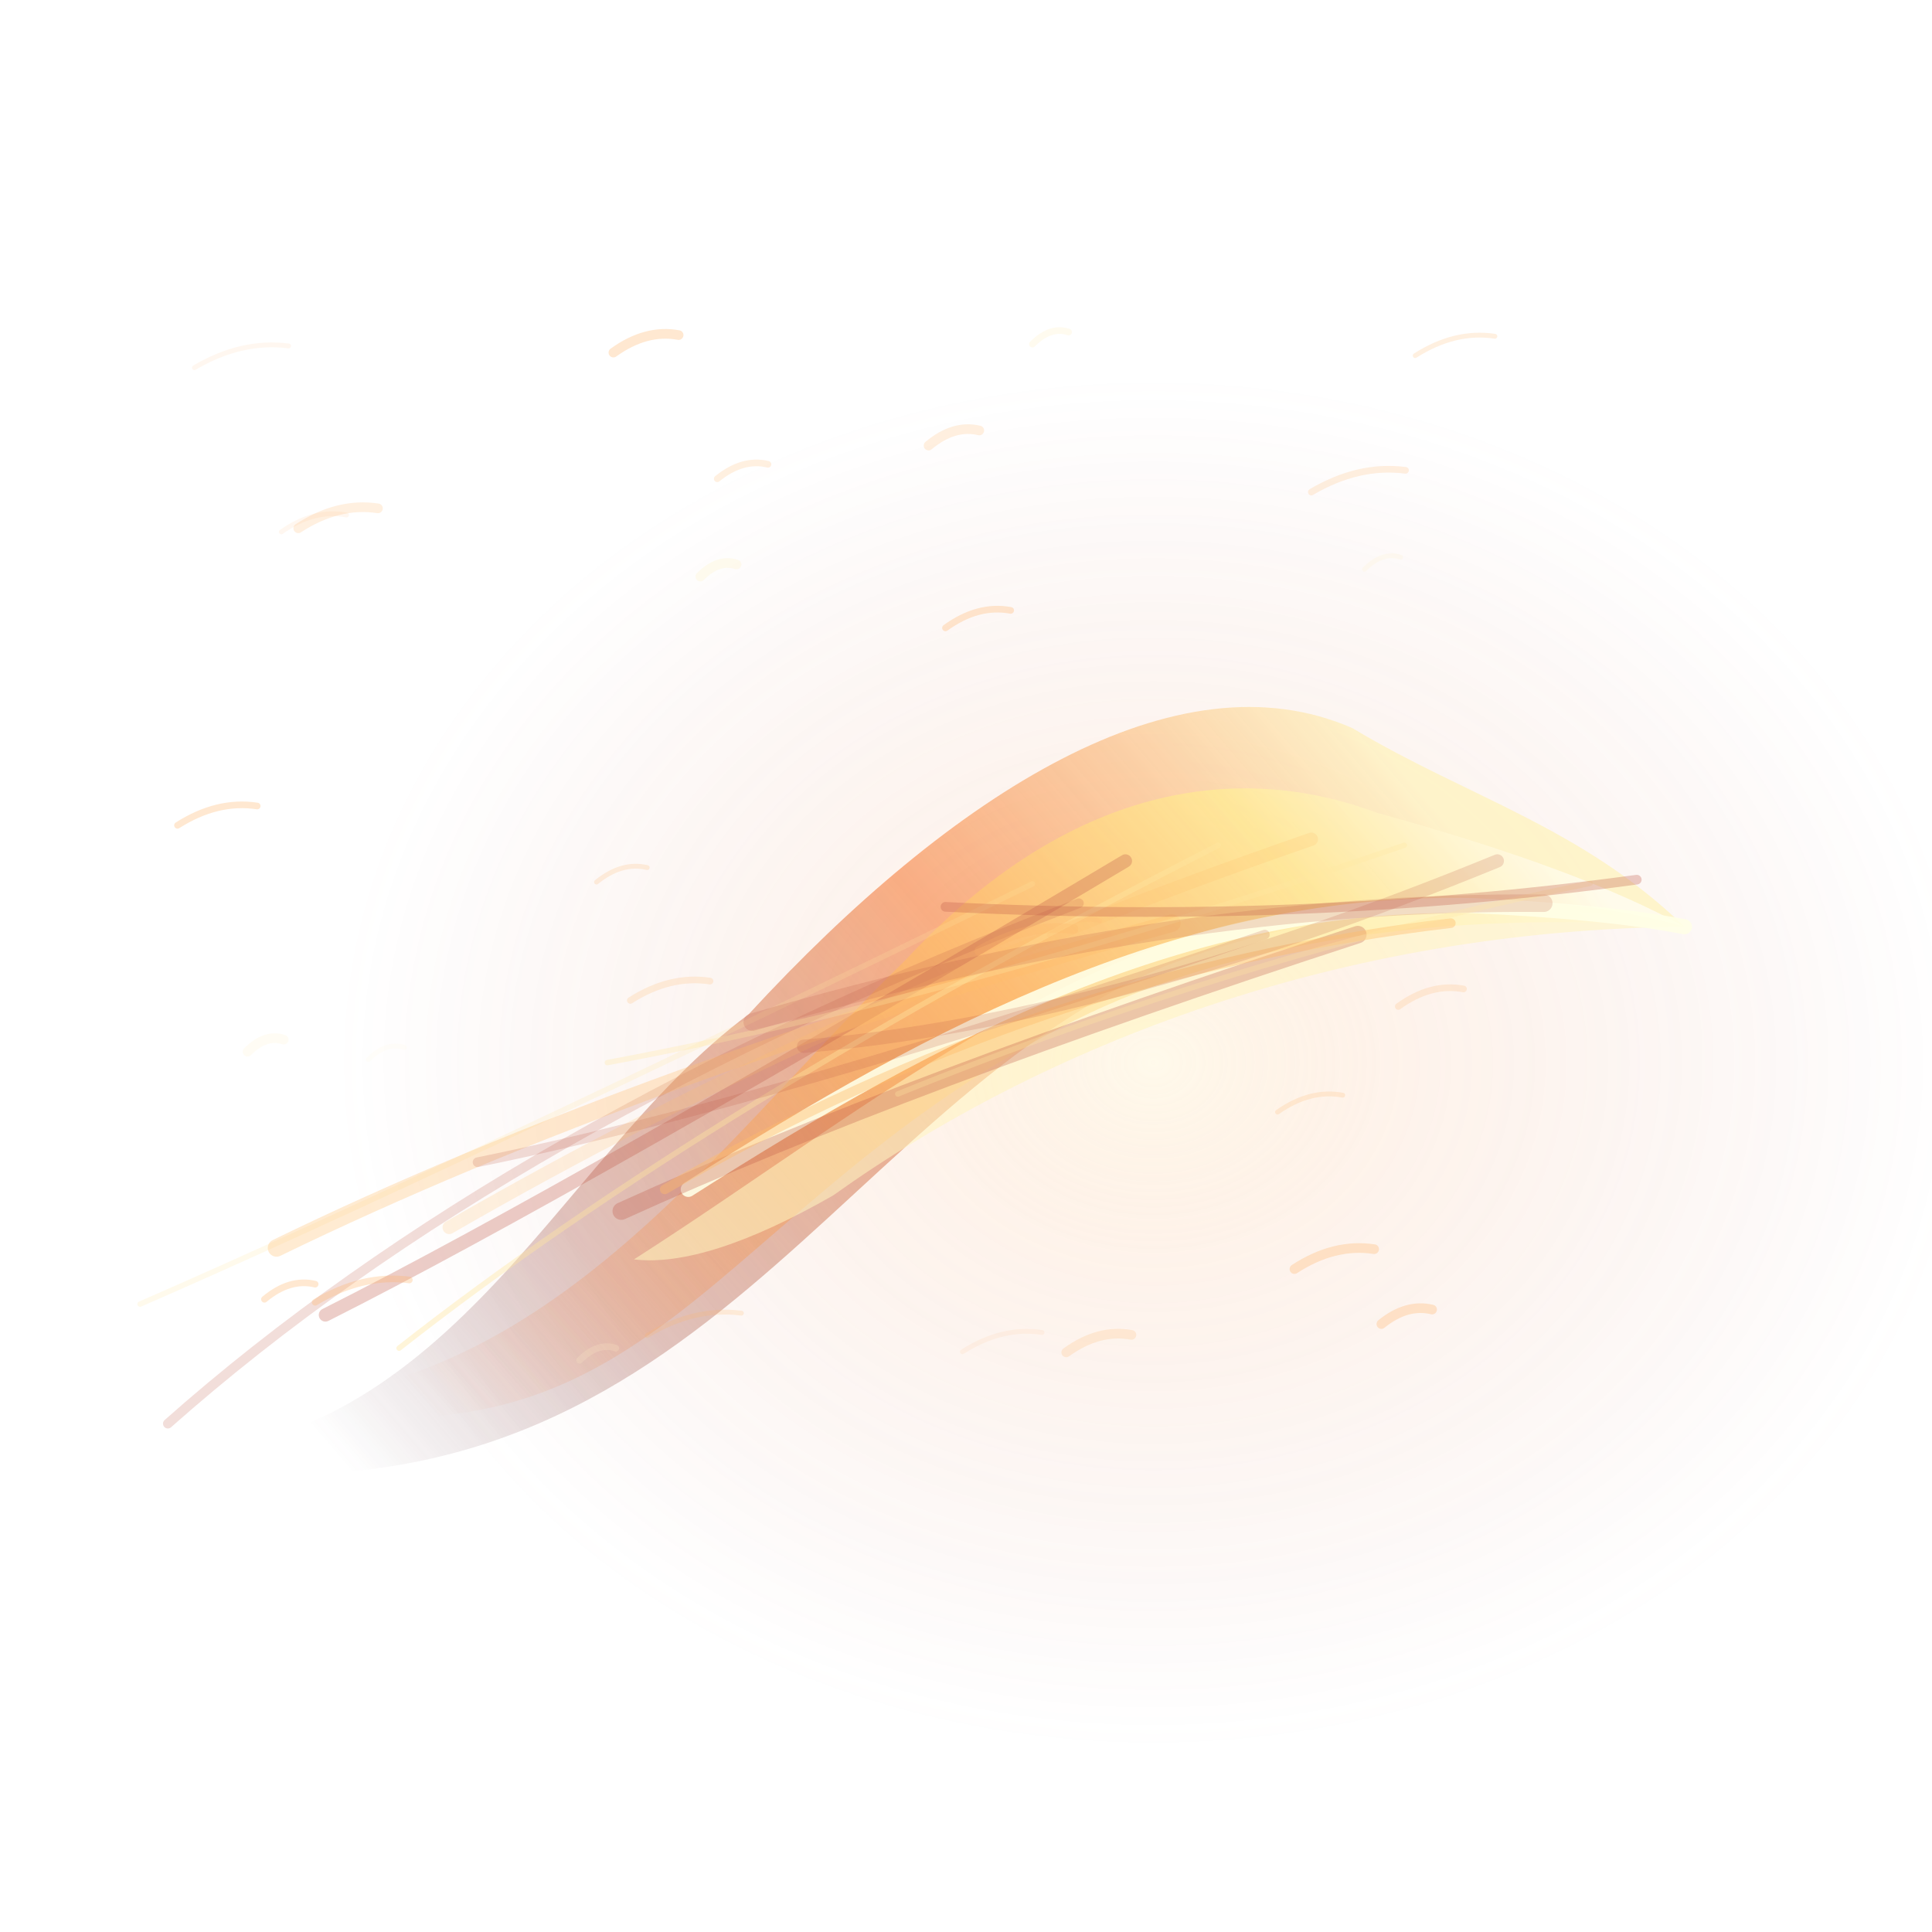
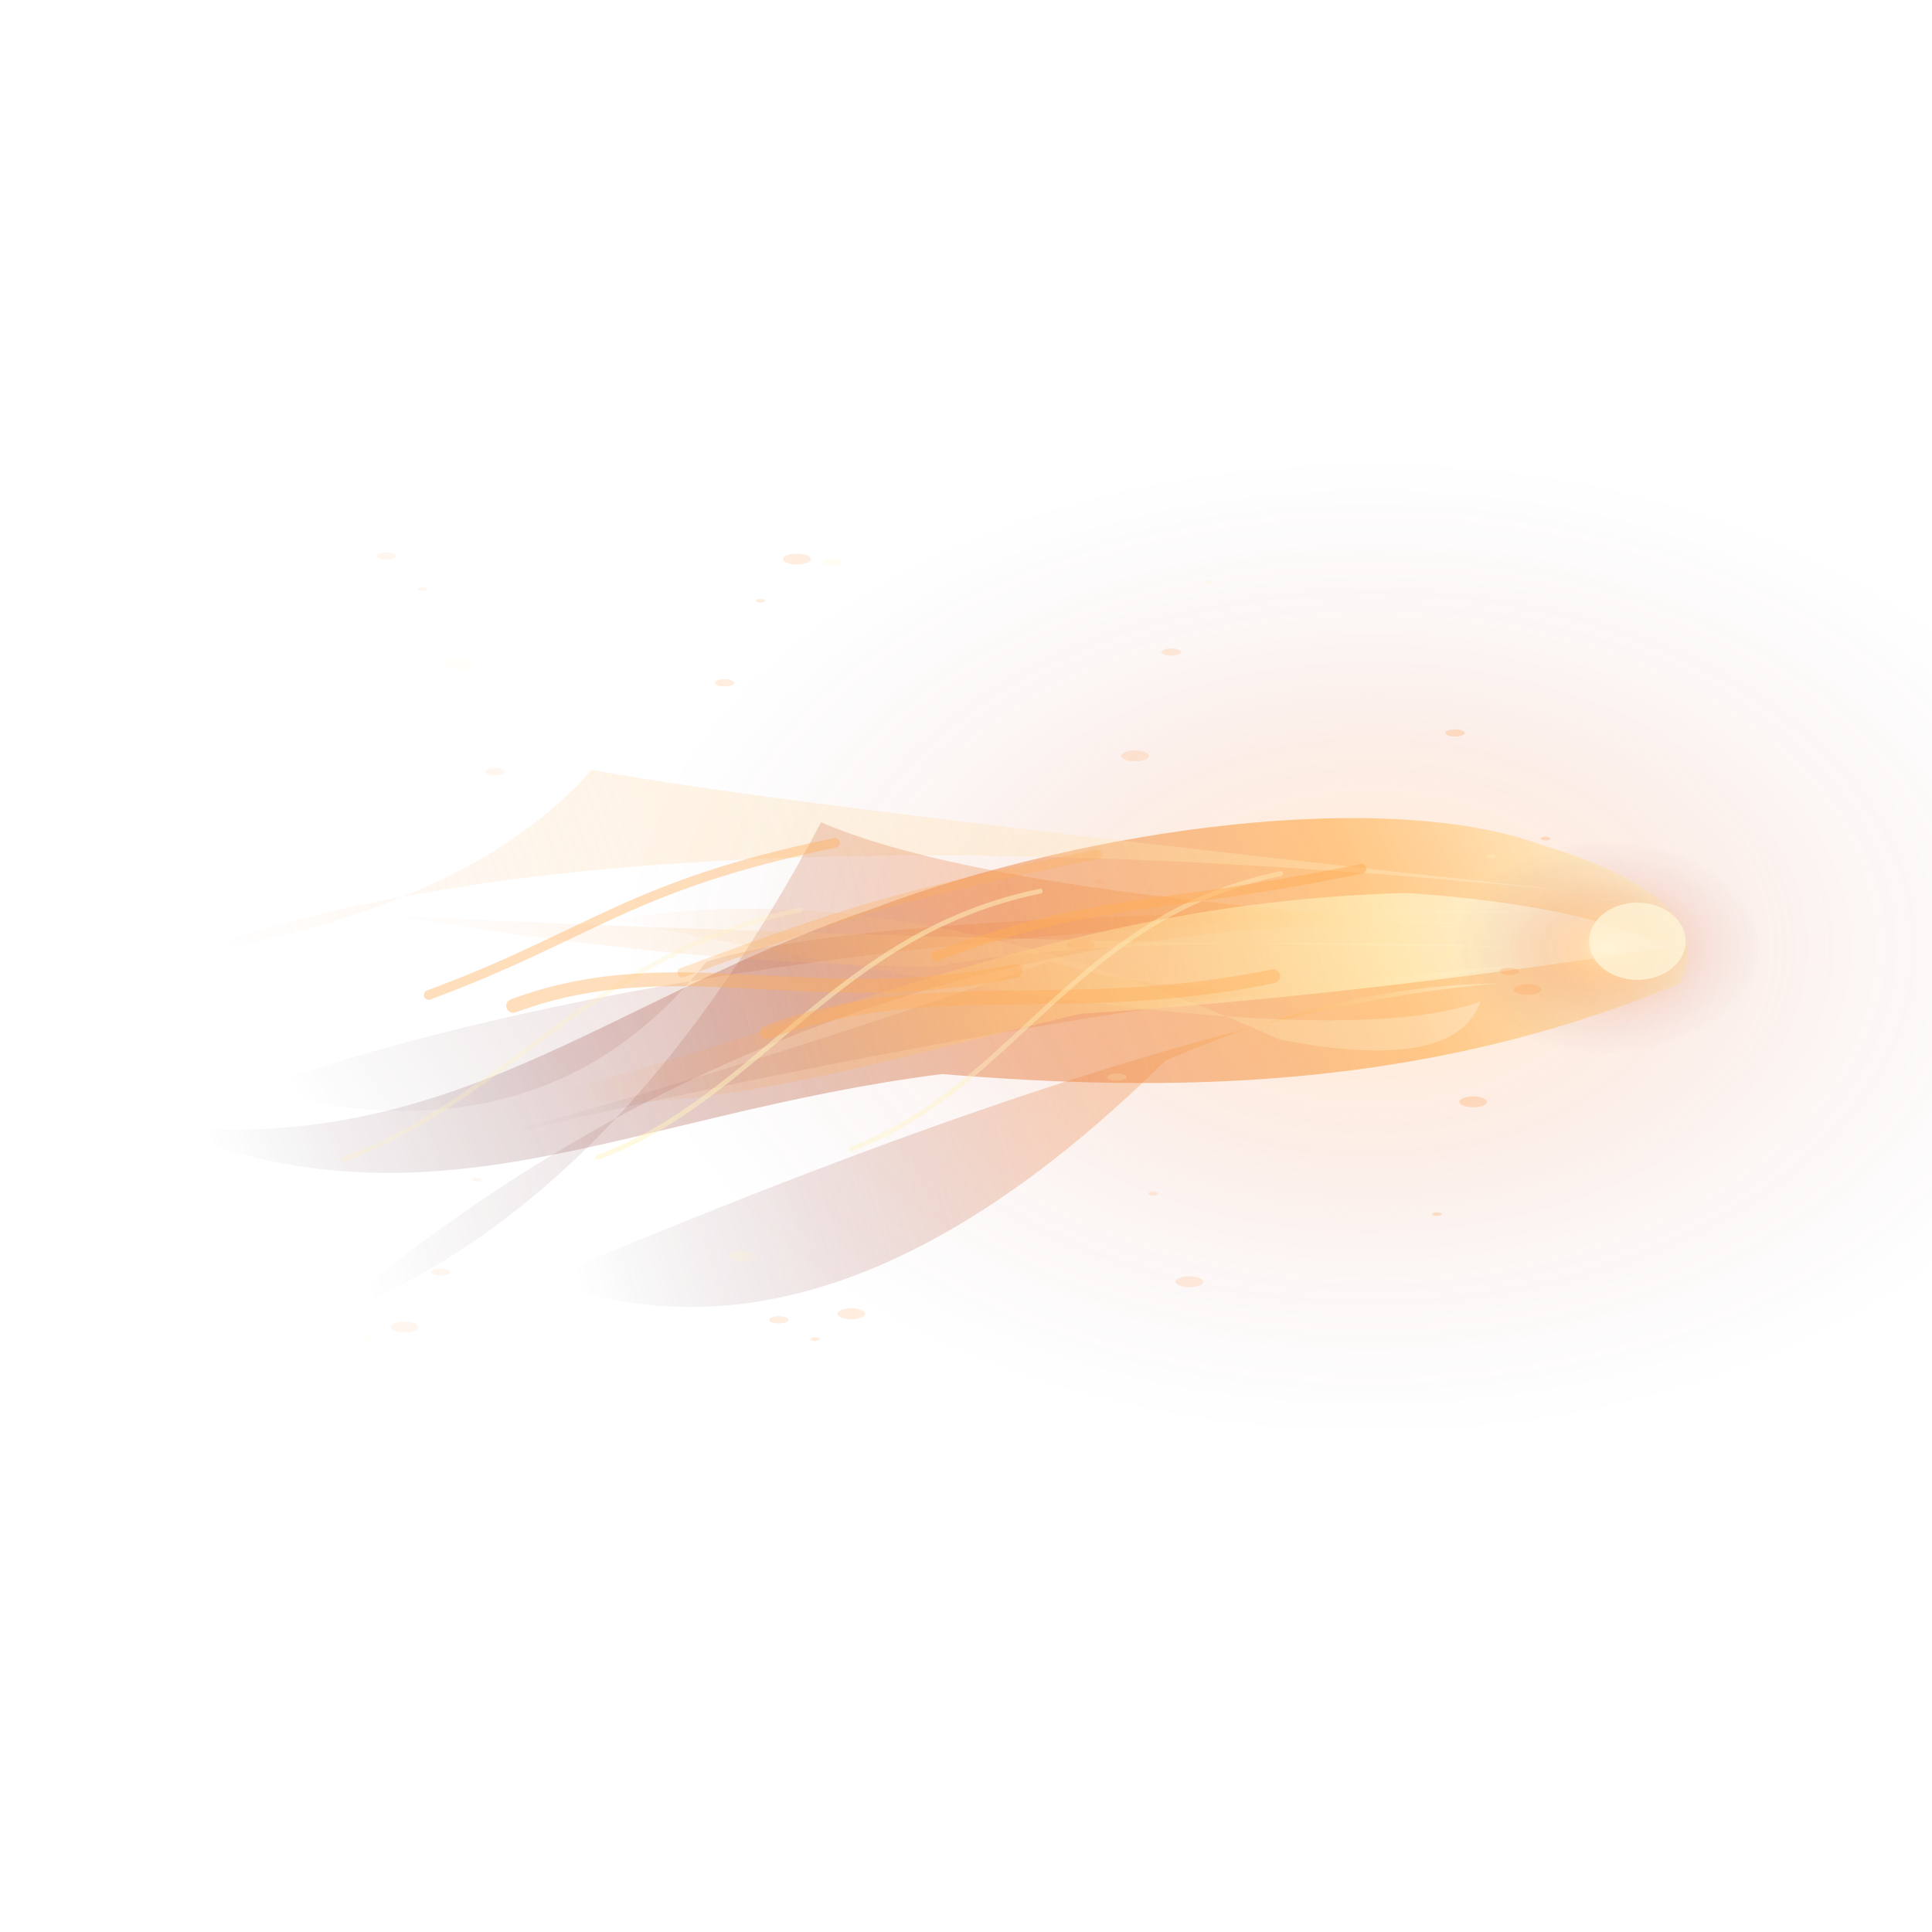
<svg xmlns="http://www.w3.org/2000/svg" width="320" height="320" viewBox="0 0 320 320">
  <defs>
-     <linearGradient id="sm" x1="3%" y1="70%" x2="92%" y2="33%">
-       <stop offset="0" stop-color="#4b2539" stop-opacity="0" />
-       <stop offset=".26" stop-color="#a14a39" stop-opacity=".38" />
-       <stop offset=".64" stop-color="#f57c38" stop-opacity=".70" />
-       <stop offset="1" stop-color="#fff2bc" stop-opacity=".88" />
+     <linearGradient id="trail" x1="0%" y1="55%" x2="100%" y2="45%">
+       <stop offset="0" stop-color="#351c33" stop-opacity="0" />
+       <stop offset=".26" stop-color="#913c36" stop-opacity=".28" />
+       <stop offset=".54" stop-color="#e87a3a" stop-opacity=".56" />
+       <stop offset=".81" stop-color="#ffb660" stop-opacity=".85" />
+       <stop offset="1" stop-color="#fff3cd" stop-opacity="1" />
    </linearGradient>
-     <linearGradient id="hot" x1="0%" y1="70%" x2="100%" y2="30%">
-       <stop offset="0" stop-color="#ef6b36" stop-opacity="0" />
-       <stop offset=".45" stop-color="#ffae51" stop-opacity=".70" />
-       <stop offset=".82" stop-color="#ffeb96" />
-       <stop offset="1" stop-color="#fffdf4" />
+     <linearGradient id="core" x1="0%" y1="50%" x2="100%" y2="45%">
+       <stop offset="0" stop-color="#f79348" stop-opacity="0" />
+       <stop offset=".37" stop-color="#ffc477" stop-opacity=".63" />
+       <stop offset=".75" stop-color="#fff0bc" />
+       <stop offset="1" stop-color="#fffefa" />
    </linearGradient>
-     <radialGradient id="halo">
-       <stop offset="0" stop-color="#ffe8a9" stop-opacity=".42" />
-       <stop offset=".28" stop-color="#f99c56" stop-opacity=".22" />
-       <stop offset="1" stop-color="#b95344" stop-opacity="0" />
+     <radialGradient id="glow">
+       <stop offset="0" stop-color="#fff5c1" stop-opacity=".78" />
+       <stop offset=".24" stop-color="#ffa861" stop-opacity=".38" />
+       <stop offset=".65" stop-color="#d05b41" stop-opacity=".10" />
+       <stop offset="1" stop-color="#7e3648" stop-opacity="0" />
    </radialGradient>
  </defs>
-   <ellipse cx="191.0" cy="176.0" rx="134" ry="113" fill="url(#halo)" opacity=".56" />
-   <path d="M 19 241.2 C 74 244.1 91 192.5 124 168.0 C 158 131.1 195 107.9 224 120.6 C 243 132.0 262 137.0 279.0 153.5 C 244 146.9 217 151.0 193 160.0 C 135 185.0 113 260.0 19 241.2 Z" fill="url(#sm)" opacity=".83" />
-   <path d="M 44 232.3 C 92 230.0 119 189.1 150 159.0 C 177 129.9 205 126.0 228 134.6 Q 262 144.0 279.0 153.5 C 239 150.6 204 156.0 178 169.0 C 117 200.0 109 246.0 44 232.3 Z" fill="url(#hot)" opacity=".78" />
-   <path d="M 105 208.6 C 145 183.0 185 148.7 228 150.6 Q 256 147.0 279.0 153.5 C 222 154.0 173 173.0 138 198.0 Q 117 210.0 105 208.6 Z" fill="#fff4bf" opacity=".57" />
-   <path d="M 114 197.0 C 156 170.2 197 149.0 244 150.0 Q 266 151.0 279.0 153.5" fill="none" stroke="#ffffe7" stroke-width="2.5" stroke-linecap="round" opacity=".90" />
-   <path d="M 23.2 216.0 Q 73.0 194.3 171.0 146.4" fill="none" stroke="#ffe7a1" opacity="0.2" stroke-width="0.9" stroke-linecap="round" />
-   <path d="M 27.8 235.8 Q 84.0 186.0 178.7 149.6" fill="none" stroke="#be5847" opacity="0.2" stroke-width="1.6" stroke-linecap="round" />
-   <path d="M 53.9 217.8 Q 95.0 197.1 186.4 142.6" fill="none" stroke="#be5847" opacity="0.3" stroke-width="2.2" stroke-linecap="round" />
-   <path d="M 45.8 206.7 Q 106.0 177.4 194.1 152.9" fill="none" stroke="#ffbc68" opacity="0.3" stroke-width="2.9" stroke-linecap="round" />
-   <path d="M 66.1 223.3 Q 117.0 183.3 201.8 140.0" fill="none" stroke="#ffe7a1" opacity="0.4" stroke-width="0.9" stroke-linecap="round" />
-   <path d="M 79.1 192.5 Q 128.0 182.6 209.5 154.8" fill="none" stroke="#be5847" opacity="0.2" stroke-width="1.6" stroke-linecap="round" />
-   <path d="M 74.4 203.3 Q 139.0 166.0 217.2 139.0" fill="none" stroke="#ffbc68" opacity="0.2" stroke-width="2.2" stroke-linecap="round" />
-   <path d="M 102.9 200.6 Q 150.0 179.2 224.9 154.8" fill="none" stroke="#be5847" opacity="0.3" stroke-width="2.9" stroke-linecap="round" />
-   <path d="M 100.6 176.0 Q 161.0 164.7 232.6 140.0" fill="none" stroke="#ffe7a1" opacity="0.3" stroke-width="0.9" stroke-linecap="round" />
-   <path d="M 110.1 197.0 Q 172.0 160.9 240.3 152.9" fill="none" stroke="#ffbc68" opacity="0.4" stroke-width="1.6" stroke-linecap="round" />
-   <path d="M 133.1 173.3 Q 183.0 169.2 248.0 142.6" fill="none" stroke="#be5847" opacity="0.2" stroke-width="2.2" stroke-linecap="round" />
-   <path d="M 124.6 169.3 Q 194.0 149.1 255.7 149.6" fill="none" stroke="#be5847" opacity="0.2" stroke-width="2.9" stroke-linecap="round" />
-   <path d="M 148.7 181.2 Q 205.0 158.4 263.4 146.3" fill="none" stroke="#ffe7a1" opacity="0.3" stroke-width="0.9" stroke-linecap="round" />
-   <path d="M 156.6 150.2 Q 216.0 153.2 271.1 145.7" fill="none" stroke="#be5847" opacity="0.3" stroke-width="1.6" stroke-linecap="round" />
-   <path d="M 61.0 175.5 Q 64.0 172.5 67.0 173.5" fill="none" stroke="#fff1ca" opacity="0.1" stroke-width="0.8" stroke-linecap="round" />
-   <path d="M 118.8 79.3 Q 123.0 75.9 127.2 76.9" fill="none" stroke="#ffb264" opacity="0.2" stroke-width="1.1" stroke-linecap="round" />
-   <path d="M 176.6 224.0 Q 182.0 220.1 187.4 221.1" fill="none" stroke="#ffb264" opacity="0.2" stroke-width="1.6" stroke-linecap="round" />
-   <path d="M 234.4 58.9 Q 241.0 54.7 247.6 55.7" fill="none" stroke="#ffb264" opacity="0.2" stroke-width="0.8" stroke-linecap="round" />
-   <path d="M 52.2 215.7 Q 60.0 211.0 67.8 212.0" fill="none" stroke="#ffb264" opacity="0.3" stroke-width="1.1" stroke-linecap="round" />
-   <path d="M 116.0 95.5 Q 119.0 92.5 122.0 93.5" fill="none" stroke="#fff1ca" opacity="0.3" stroke-width="1.6" stroke-linecap="round" />
-   <path d="M 173.8 154.9 Q 178.0 151.5 182.2 152.5" fill="none" stroke="#ffb264" opacity="0.1" stroke-width="0.8" stroke-linecap="round" />
-   <path d="M 231.6 166.7 Q 237.0 162.8 242.4 163.8" fill="none" stroke="#ffb264" opacity="0.2" stroke-width="1.1" stroke-linecap="round" />
-   <path d="M 49.4 87.5 Q 56.0 83.2 62.6 84.2" fill="none" stroke="#ffb264" opacity="0.2" stroke-width="1.6" stroke-linecap="round" />
-   <path d="M 107.2 221.2 Q 115.0 216.5 122.8 217.5" fill="none" stroke="#ffb264" opacity="0.2" stroke-width="0.8" stroke-linecap="round" />
-   <path d="M 171.0 57.0 Q 174.0 54.0 177.0 55.0" fill="none" stroke="#fff1ca" opacity="0.3" stroke-width="1.1" stroke-linecap="round" />
-   <path d="M 228.8 219.3 Q 233.0 215.9 237.2 216.9" fill="none" stroke="#ffb264" opacity="0.3" stroke-width="1.6" stroke-linecap="round" />
-   <path d="M 46.6 88.1 Q 52.0 84.3 57.4 85.3" fill="none" stroke="#ffb264" opacity="0.1" stroke-width="0.8" stroke-linecap="round" />
-   <path d="M 104.4 165.7 Q 111.0 161.5 117.6 162.5" fill="none" stroke="#ffb264" opacity="0.2" stroke-width="1.1" stroke-linecap="round" />
-   <path d="M 162.2 157.5 Q 170.0 152.9 177.8 153.9" fill="none" stroke="#ffb264" opacity="0.2" stroke-width="1.6" stroke-linecap="round" />
-   <path d="M 226.0 94.3 Q 229.0 91.3 232.0 92.3" fill="none" stroke="#fff1ca" opacity="0.2" stroke-width="0.8" stroke-linecap="round" />
-   <path d="M 43.8 215.2 Q 48.0 211.7 52.2 212.7" fill="none" stroke="#ffb264" opacity="0.3" stroke-width="1.1" stroke-linecap="round" />
-   <path d="M 101.6 58.4 Q 107.0 54.5 112.4 55.5" fill="none" stroke="#ffb264" opacity="0.3" stroke-width="1.6" stroke-linecap="round" />
-   <path d="M 159.4 223.9 Q 166.0 219.7 172.6 220.7" fill="none" stroke="#ffb264" opacity="0.1" stroke-width="0.8" stroke-linecap="round" />
-   <path d="M 217.2 81.5 Q 225.0 76.9 232.8 77.9" fill="none" stroke="#ffb264" opacity="0.2" stroke-width="1.1" stroke-linecap="round" />
-   <path d="M 41.0 174.2 Q 44.0 171.2 47.0 172.2" fill="none" stroke="#fff1ca" opacity="0.2" stroke-width="1.6" stroke-linecap="round" />
-   <path d="M 98.8 146.1 Q 103.0 142.7 107.2 143.7" fill="none" stroke="#ffb264" opacity="0.2" stroke-width="0.8" stroke-linecap="round" />
-   <path d="M 156.6 104.0 Q 162.0 100.1 167.4 101.1" fill="none" stroke="#ffb264" opacity="0.3" stroke-width="1.1" stroke-linecap="round" />
-   <path d="M 214.4 210.2 Q 221.0 205.9 227.6 206.9" fill="none" stroke="#ffb264" opacity="0.3" stroke-width="1.6" stroke-linecap="round" />
-   <path d="M 32.2 60.9 Q 40.0 56.3 47.8 57.3" fill="none" stroke="#ffb264" opacity="0.1" stroke-width="0.8" stroke-linecap="round" />
-   <path d="M 96.0 225.3 Q 99.0 222.3 102.0 223.3" fill="none" stroke="#fff1ca" opacity="0.2" stroke-width="1.1" stroke-linecap="round" />
-   <path d="M 153.8 73.8 Q 158.0 70.3 162.2 71.3" fill="none" stroke="#ffb264" opacity="0.2" stroke-width="1.6" stroke-linecap="round" />
-   <path d="M 211.6 184.2 Q 217.0 180.4 222.4 181.4" fill="none" stroke="#ffb264" opacity="0.2" stroke-width="0.8" stroke-linecap="round" />
-   <path d="M 29.4 136.7 Q 36.0 132.5 42.6 133.5" fill="none" stroke="#ffb264" opacity="0.3" stroke-width="1.1" stroke-linecap="round" />
+   <ellipse cx="227.2" cy="156.9" rx="124" ry="80" fill="url(#glow)" opacity=".54" />
+   <path d="M 26 186.5 C 75 191.5 100 165.7 144 150.7 C 181 136.7 230 130.7 255.2 139.9 Q 285.2 148.9 278.2 162.9 C 235 180.9 193 180.9 156 177.9 C 104 184.5 72 205.5 26 186.5 Z" fill="url(#trail)" opacity=".82" />
+   <path d="M30.0 158.4 Q78.0 150.4 98.0 127.5 Q127.0 133.1 263.2 147.9 Q102.0 131.5 30.0 158.4 Z" fill="url(#core)" opacity="0.3" />
+   <path d="M42.0 180.4 Q90.0 193.4 117.0 159.3 Q146.0 150.2 260.2 150.9 Q121.0 152.8 42.0 180.4 Z" fill="url(#trail)" opacity="0.4" />
+   <path d="M54.0 218.4 Q102.0 200.4 136.0 136.2 Q165.0 148.8 257.2 153.9 Q140.0 145.2 54.0 218.4 Z" fill="url(#trail)" opacity="0.5" />
+   <path d="M66.0 151.8 Q114.0 159.8 155.0 160.1 Q184.0 154.5 254.2 156.9 Q159.0 156.1 66.0 151.8 Z" fill="url(#core)" opacity="0.3" />
+   <path d="M78.0 189.2 Q126.0 176.2 174.0 159.2 Q203.0 168.3 251.2 159.9 Q178.0 165.7 78.0 189.2 Z" fill="url(#trail)" opacity="0.4" />
+   <path d="M90.0 212.0 Q138.0 230.0 193.0 175.7 Q222.0 163.1 248.2 162.9 Q197.0 166.7 90.0 212.0 Z" fill="url(#trail)" opacity="0.5" />
+   <path d="M102.0 152.3 Q150.0 144.3 212.0 172.2 Q241.0 177.8 245.2 165.9 Q216.0 176.2 102.0 152.3 Z" fill="url(#core)" opacity="0.3" />
+   <path d="M 90 181.4 C 137 169.7 176 149.4 233 147.9 Q 262.2 149.9 276.2 156.9 Q 225 164.9 179 167.9 C 145 175.9 113 186.0 90 181.4 Z" fill="url(#core)" opacity=".72" />
+   <ellipse cx="266.2" cy="156.9" rx="25.4" ry="17.6" fill="url(#glow)" opacity=".92" />
+   <ellipse cx="271.2" cy="155.9" rx="8" ry="6.4" fill="#fff6d9" opacity=".75" />
+   <path d="M57.0 192.0 C84.0 182.0 98.6 157.7 132.6 150.7" fill="none" stroke="#fff3bf" stroke-width="0.8" stroke-linecap="round" opacity="0.3" />
+   <path d="M71.0 164.8 C98.0 154.8 104.3 146.6 138.3 139.6" fill="none" stroke="#ffad58" stroke-width="1.6" stroke-linecap="round" opacity="0.4" />
+   <path d="M85.0 166.6 C112.0 156.6 134.2 167.8 168.2 160.8" fill="none" stroke="#ffad58" stroke-width="2.3" stroke-linecap="round" opacity="0.4" />
+   <path d="M99.0 191.7 C126.0 181.7 138.3 154.6 172.3 147.6" fill="none" stroke="#fff3bf" stroke-width="0.8" stroke-linecap="round" opacity="0.5" />
+   <path d="M113.0 161.1 C140.0 151.1 147.7 148.5 181.7 141.5" fill="none" stroke="#ffad58" stroke-width="1.6" stroke-linecap="round" opacity="0.3" />
+   <path d="M127.0 171.0 C154.0 161.0 176.9 168.7 210.9 161.7" fill="none" stroke="#ffad58" stroke-width="2.3" stroke-linecap="round" opacity="0.4" />
+   <path d="M141.0 190.3 C168.0 180.3 178.1 151.7 212.1 144.7" fill="none" stroke="#fff3bf" stroke-width="0.8" stroke-linecap="round" opacity="0.4" />
+   <path d="M155.0 158.4 C182.0 148.4 191.5 150.9 225.5 143.9" fill="none" stroke="#ffad58" stroke-width="1.6" stroke-linecap="round" opacity="0.5" />
+   <ellipse cx="61.0" cy="221.6" rx="0.8" ry="0.3" fill="#fff6c6" opacity="0.1" />
+   <ellipse cx="120.0" cy="113.1" rx="1.6" ry="0.6" fill="#ffa55e" opacity="0.2" />
+   <ellipse cx="179.0" cy="156.5" rx="2.3" ry="0.9" fill="#ffa55e" opacity="0.2" />
+   <ellipse cx="238.0" cy="201.1" rx="0.8" ry="0.3" fill="#ffa55e" opacity="0.3" />
+   <ellipse cx="64.0" cy="92.1" rx="1.6" ry="0.6" fill="#ffa55e" opacity="0.1" />
+   <ellipse cx="123.0" cy="208.1" rx="2.3" ry="0.9" fill="#fff6c6" opacity="0.2" />
+   <ellipse cx="182.0" cy="146.1" rx="0.8" ry="0.3" fill="#ffa55e" opacity="0.2" />
+   <ellipse cx="241.0" cy="121.4" rx="1.6" ry="0.6" fill="#ffa55e" opacity="0.3" />
+   <ellipse cx="67.0" cy="219.8" rx="2.3" ry="0.9" fill="#ffa55e" opacity="0.1" />
+   <ellipse cx="126.0" cy="99.5" rx="0.8" ry="0.3" fill="#ffa55e" opacity="0.2" />
+   <ellipse cx="185.0" cy="178.4" rx="1.6" ry="0.6" fill="#fff6c6" opacity="0.2" />
+   <ellipse cx="244.0" cy="182.5" rx="2.3" ry="0.9" fill="#ffa55e" opacity="0.3" />
+   <ellipse cx="70.0" cy="97.6" rx="0.8" ry="0.3" fill="#ffa55e" opacity="0.1" />
+   <ellipse cx="129.0" cy="218.6" rx="1.6" ry="0.6" fill="#ffa55e" opacity="0.2" />
+   <ellipse cx="188.0" cy="125.2" rx="2.3" ry="0.9" fill="#ffa55e" opacity="0.2" />
+   <ellipse cx="247.0" cy="141.8" rx="0.8" ry="0.3" fill="#fff6c6" opacity="0.3" />
+   <ellipse cx="73.0" cy="210.7" rx="1.6" ry="0.6" fill="#ffa55e" opacity="0.1" />
+   <ellipse cx="132.0" cy="92.6" rx="2.3" ry="0.9" fill="#ffa55e" opacity="0.2" />
+   <ellipse cx="191.0" cy="197.7" rx="0.8" ry="0.3" fill="#ffa55e" opacity="0.2" />
+   <ellipse cx="250.0" cy="160.9" rx="1.6" ry="0.6" fill="#ffa55e" opacity="0.3" />
+   <ellipse cx="76.0" cy="110.0" rx="2.3" ry="0.9" fill="#fff6c6" opacity="0.1" />
+   <ellipse cx="135.0" cy="221.8" rx="0.8" ry="0.3" fill="#ffa55e" opacity="0.2" />
+   <ellipse cx="194.0" cy="108.0" rx="1.6" ry="0.6" fill="#ffa55e" opacity="0.2" />
+   <ellipse cx="253.0" cy="163.9" rx="2.3" ry="0.9" fill="#ffa55e" opacity="0.3" />
+   <ellipse cx="79.0" cy="195.4" rx="0.8" ry="0.3" fill="#ffa55e" opacity="0.1" />
+   <ellipse cx="138.0" cy="93.1" rx="1.6" ry="0.6" fill="#fff6c6" opacity="0.2" />
+   <ellipse cx="197.0" cy="212.3" rx="2.3" ry="0.9" fill="#ffa55e" opacity="0.2" />
+   <ellipse cx="256.0" cy="138.9" rx="0.8" ry="0.3" fill="#ffa55e" opacity="0.3" />
+   <ellipse cx="82.0" cy="127.8" rx="1.6" ry="0.6" fill="#ffa55e" opacity="0.1" />
+   <ellipse cx="141.0" cy="217.6" rx="2.3" ry="0.9" fill="#ffa55e" opacity="0.2" />
+   <ellipse cx="200.0" cy="96.4" rx="0.8" ry="0.3" fill="#fff6c6" opacity="0.2" />
</svg>
